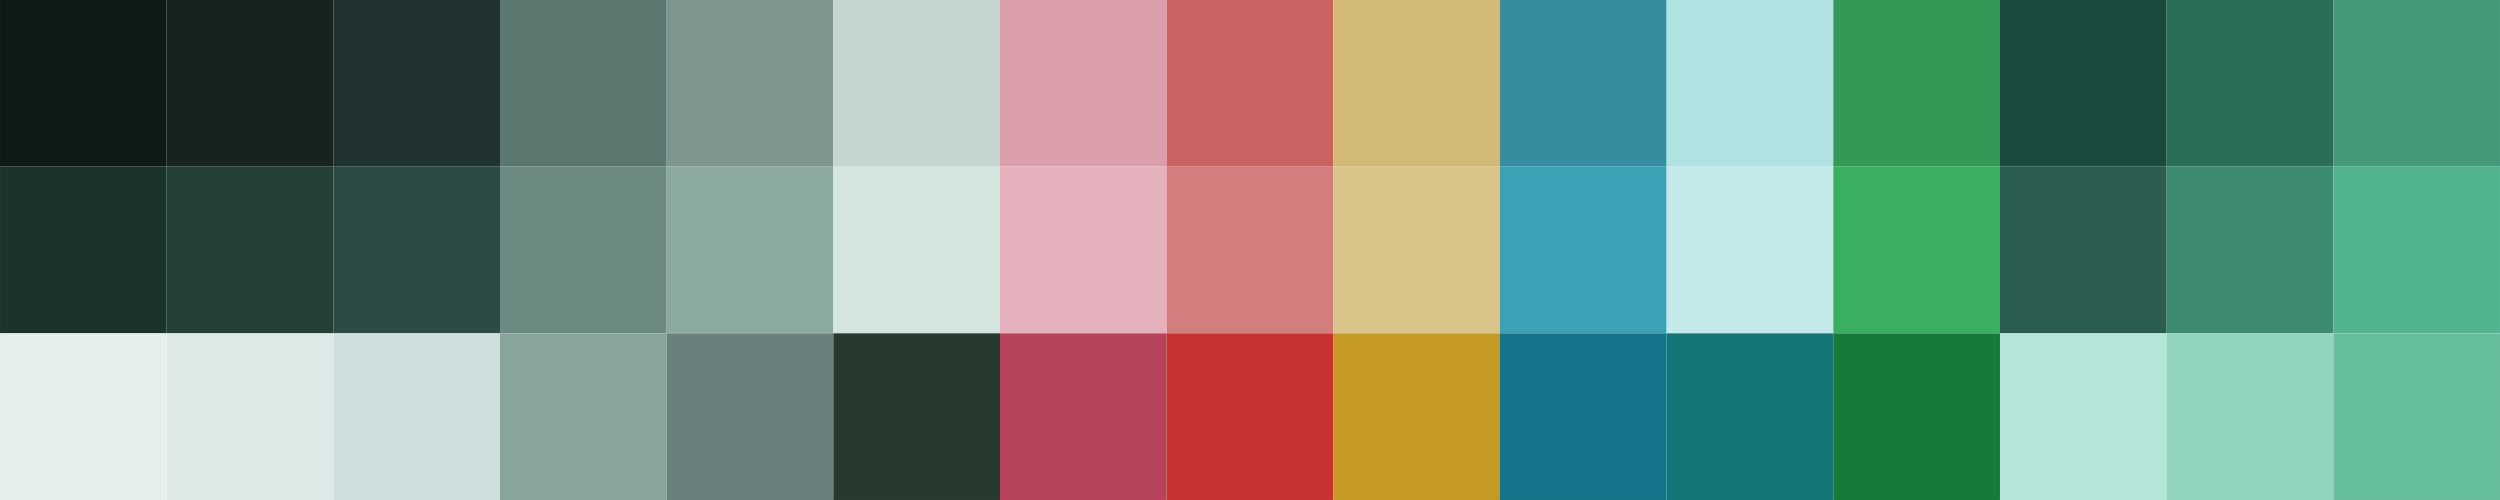
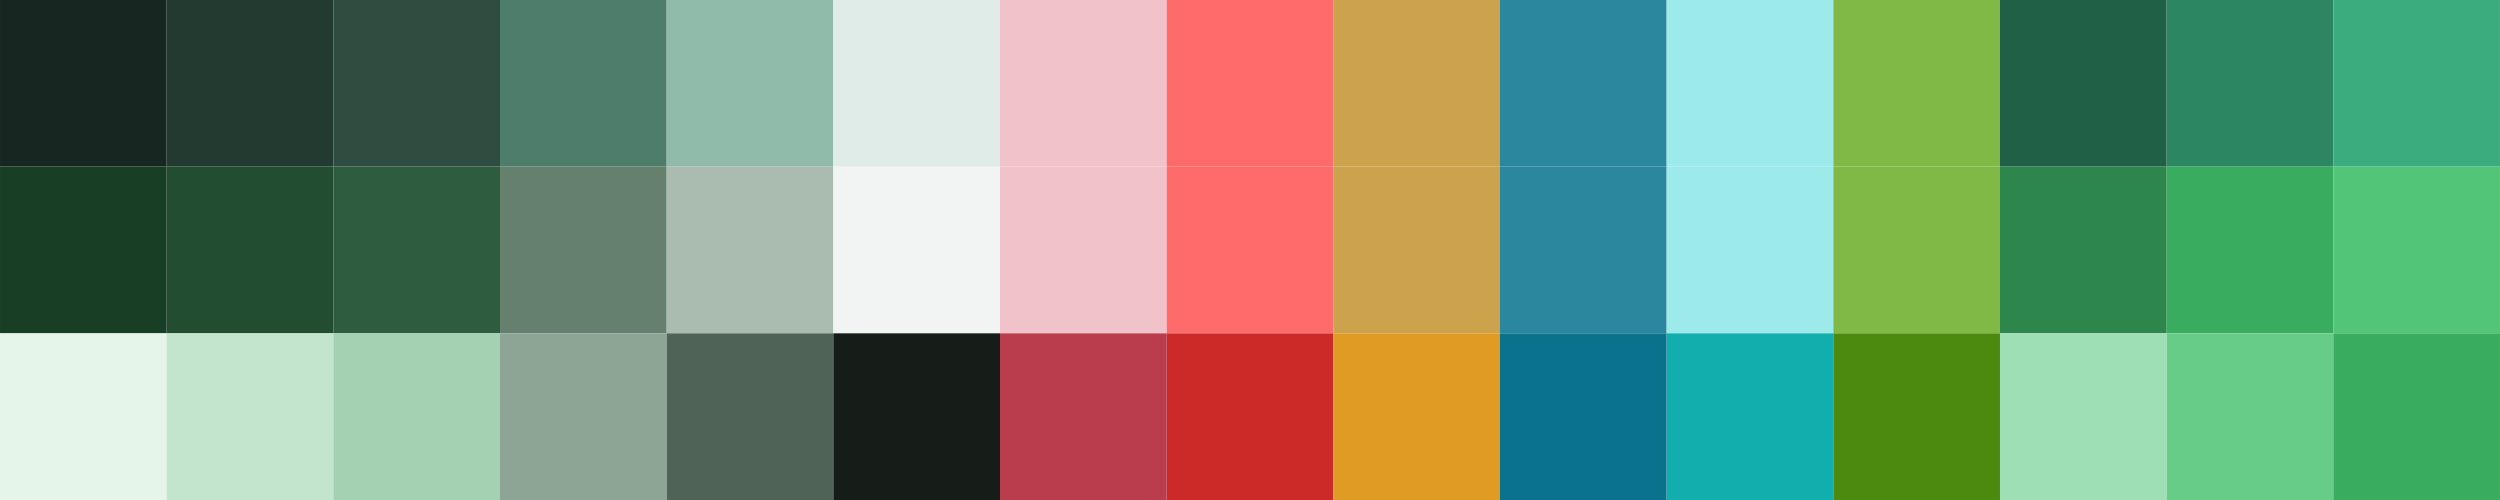
- <svg xmlns="http://www.w3.org/2000/svg" width="750" height="150" viewBox="0 0 198.438 39.688" version="1.1" id="svg1">
-   <defs id="defs1" />
-   <g id="layer1">
-     <rect style="fill:#0e1a16;stroke:none;stroke-width:0.264;stroke-dasharray:none;paint-order:stroke fill markers;fill-opacity:1" id="rect1" width="13.229" height="13.229" x="0" y="0" />
-     <rect style="fill:#162320;stroke:none;stroke-width:0.265;paint-order:stroke fill markers;fill-opacity:1" id="rect1-2" width="13.229" height="13.229" x="13.229" y="0" />
-     <rect style="fill:#1f3230;stroke:none;stroke-width:0.265;paint-order:stroke fill markers;fill-opacity:1" id="rect1-2-9" width="13.229" height="13.229" x="26.458" y="0" />
-     <rect style="fill:#5c7670;stroke:none;stroke-width:0.265;paint-order:stroke fill markers;fill-opacity:1" id="rect1-2-9-4" width="13.229" height="13.229" x="39.688" y="0" />
-     <rect style="fill:#7f9590;stroke:none;stroke-width:0.265;paint-order:stroke fill markers;fill-opacity:1" id="rect1-2-9-4-6" width="13.229" height="13.229" x="52.917" y="0" />
-     <rect style="fill:#c5d6d0;stroke:none;stroke-width:0.265;paint-order:stroke fill markers;fill-opacity:1" id="rect1-2-9-4-6-3" width="13.229" height="13.229" x="66.146" y="0" />
-     <rect style="fill:#db9fab;stroke:none;stroke-width:0.265;paint-order:stroke fill markers;fill-opacity:1" id="rect1-2-9-4-6-3-1" width="13.229" height="13.229" x="79.375" y="0" />
-     <rect style="fill:#cb6262;stroke:none;stroke-width:0.265;paint-order:stroke fill markers;fill-opacity:1" id="rect1-2-9-4-6-3-1-7" width="13.229" height="13.229" x="92.604" y="0" />
-     <rect style="fill:#d3ba74;stroke:none;stroke-width:0.265;paint-order:stroke fill markers;fill-opacity:1" id="rect1-2-9-4-6-3-1-7-9" width="13.229" height="13.229" x="105.833" y="0" />
-     <rect style="fill:#358d9f;stroke:none;stroke-width:0.265;paint-order:stroke fill markers;fill-opacity:1" id="rect1-2-9-4-6-3-1-7-9-5" width="13.229" height="13.229" x="119.062" y="0" />
-     <rect style="fill:#b1e2e2;stroke:none;stroke-width:0.265;paint-order:stroke fill markers;fill-opacity:1" id="rect1-2-9-4-6-3-1-7-9-5-7" width="13.229" height="13.229" x="132.292" y="0" />
-     <rect style="fill:#349856;stroke:none;stroke-width:0.265;paint-order:stroke fill markers;fill-opacity:1" id="rect1-2-9-4-6-3-1-7-9-5-7-0" width="13.229" height="13.229" x="145.521" y="0" />
-     <rect style="fill:#1a4a3e;stroke:none;stroke-width:0.265;paint-order:stroke fill markers;fill-opacity:1" id="rect1-2-9-4-6-3-1-7-9-5-7-0-8" width="13.229" height="13.229" x="158.75" y="0" />
-     <rect style="fill:#2c6d56;stroke:none;stroke-width:0.265;paint-order:stroke fill markers;fill-opacity:1" id="rect1-2-9-4-6-3-1-7-9-5-7-0-8-1" width="13.229" height="13.229" x="171.979" y="0" />
-     <rect style="fill:#429a78;stroke:none;stroke-width:0.265;paint-order:stroke fill markers;fill-opacity:1" id="rect1-2-9-4-6-3-1-7-9-5-7-0-8-1-0" width="13.229" height="13.229" x="185.208" y="0" />
-   </g>
-   <g id="g16" transform="translate(0,13.22917)">
-     <rect style="fill:#1c332d;fill-opacity:1;stroke:none;stroke-width:0.264;stroke-dasharray:none;paint-order:stroke fill markers" id="rect2" width="13.229" height="13.229" x="0" y="0" />
-     <rect style="fill:#243e38;fill-opacity:1;stroke:none;stroke-width:0.265;paint-order:stroke fill markers" id="rect3" width="13.229" height="13.229" x="13.229" y="0" />
-     <rect style="fill:#2d4b45;fill-opacity:1;stroke:none;stroke-width:0.265;paint-order:stroke fill markers" id="rect4" width="13.229" height="13.229" x="26.458" y="0" />
-     <rect style="fill:#6c8a82;fill-opacity:1;stroke:none;stroke-width:0.265;paint-order:stroke fill markers" id="rect5" width="13.229" height="13.229" x="39.688" y="0" />
-     <rect style="fill:#8ca9a1;fill-opacity:1;stroke:none;stroke-width:0.265;paint-order:stroke fill markers" id="rect6" width="13.229" height="13.229" x="52.917" y="0" />
-     <rect style="fill:#d5e6e0;fill-opacity:1;stroke:none;stroke-width:0.265;paint-order:stroke fill markers" id="rect7" width="13.229" height="13.229" x="66.146" y="0" />
-     <rect style="fill:#e4b1bd;fill-opacity:1;stroke:none;stroke-width:0.265;paint-order:stroke fill markers" id="rect8" width="13.229" height="13.229" x="79.375" y="0" />
-     <rect style="fill:#d37e7e;fill-opacity:1;stroke:none;stroke-width:0.265;paint-order:stroke fill markers" id="rect9" width="13.229" height="13.229" x="92.604" y="0" />
-     <rect style="fill:#d9c589;fill-opacity:1;stroke:none;stroke-width:0.265;paint-order:stroke fill markers" id="rect10" width="13.229" height="13.229" x="105.833" y="0" />
-     <rect style="fill:#3ba2b5;fill-opacity:1;stroke:none;stroke-width:0.265;paint-order:stroke fill markers" id="rect11" width="13.229" height="13.229" x="119.062" y="0" />
-     <rect style="fill:#c3e9e9;fill-opacity:1;stroke:none;stroke-width:0.265;paint-order:stroke fill markers" id="rect12" width="13.229" height="13.229" x="132.292" y="0" />
-     <rect style="fill:#3aae61;fill-opacity:1;stroke:none;stroke-width:0.265;paint-order:stroke fill markers" id="rect13" width="13.229" height="13.229" x="145.521" y="0" />
-     <rect style="fill:#2a5d4f;fill-opacity:1;stroke:none;stroke-width:0.265;paint-order:stroke fill markers" id="rect14" width="13.229" height="13.229" x="158.75" y="0" />
-     <rect style="fill:#3c8a70;fill-opacity:1;stroke:none;stroke-width:0.265;paint-order:stroke fill markers" id="rect15" width="13.229" height="13.229" x="171.979" y="0" />
-     <rect style="fill:#52b38f;fill-opacity:1;stroke:none;stroke-width:0.265;paint-order:stroke fill markers" id="rect16" width="13.229" height="13.229" x="185.208" y="0" />
-   </g>
-   <g id="g31" transform="translate(0,26.45833)">
-     <rect style="fill:#e5f0ee;fill-opacity:1;stroke:none;stroke-width:0.264;stroke-dasharray:none;paint-order:stroke fill markers" id="rect17" width="13.229" height="13.229" x="0" y="0" />
-     <rect style="fill:#dde9e7;fill-opacity:1;stroke:none;stroke-width:0.265;paint-order:stroke fill markers" id="rect18" width="13.229" height="13.229" x="13.229" y="0" />
-     <rect style="fill:#cde0de;fill-opacity:1;stroke:none;stroke-width:0.265;paint-order:stroke fill markers" id="rect19" width="13.229" height="13.229" x="26.458" y="0" />
-     <rect style="fill:#89a49b;fill-opacity:1;stroke:none;stroke-width:0.265;paint-order:stroke fill markers" id="rect20" width="13.229" height="13.229" x="39.688" y="0" />
-     <rect style="fill:#6a807c;fill-opacity:1;stroke:none;stroke-width:0.265;paint-order:stroke fill markers" id="rect21" width="13.229" height="13.229" x="52.917" y="0" />
-     <rect style="fill:#283930;fill-opacity:1;stroke:none;stroke-width:0.265;paint-order:stroke fill markers" id="rect22" width="13.229" height="13.229" x="66.146" y="0" />
-     <rect style="fill:#b64359;fill-opacity:1;stroke:none;stroke-width:0.265;paint-order:stroke fill markers" id="rect23" width="13.229" height="13.229" x="79.375" y="0" />
-     <rect style="fill:#c83232;fill-opacity:1;stroke:none;stroke-width:0.265;paint-order:stroke fill markers" id="rect24" width="13.229" height="13.229" x="92.604" y="0" />
-     <rect style="fill:#c49a24;fill-opacity:1;stroke:none;stroke-width:0.265;paint-order:stroke fill markers" id="rect25" width="13.229" height="13.229" x="105.833" y="0" />
-     <rect style="fill:#157489;fill-opacity:1;stroke:none;stroke-width:0.265;paint-order:stroke fill markers" id="rect26" width="13.229" height="13.229" x="119.062" y="0" />
-     <rect style="fill:#147676;fill-opacity:1;stroke:none;stroke-width:0.265;paint-order:stroke fill markers" id="rect27" width="13.229" height="13.229" x="132.292" y="0" />
-     <rect style="fill:#157a3a;fill-opacity:1;stroke:none;stroke-width:0.265;paint-order:stroke fill markers" id="rect28" width="13.229" height="13.229" x="145.521" y="0" />
-     <rect style="fill:#b3e5d8;fill-opacity:1;stroke:none;stroke-width:0.265;paint-order:stroke fill markers" id="rect29" width="13.229" height="13.229" x="158.75" y="0" />
-     <rect style="fill:#92d3bc;fill-opacity:1;stroke:none;stroke-width:0.265;paint-order:stroke fill markers" id="rect30" width="13.229" height="13.229" x="171.979" y="0" />
-     <rect style="fill:#65be9c;fill-opacity:1;stroke:none;stroke-width:0.265;paint-order:stroke fill markers" id="rect31" width="13.229" height="13.229" x="185.208" y="0" />
+ <svg xmlns="http://www.w3.org/2000/svg" xmlns:xlink="http://www.w3.org/1999/xlink" width="750" height="150" viewBox="0 0 198.438 39.688" version="1.1" id="svg1">
+   <defs id="defs1">
+     <linearGradient id="swatch54">
+       <stop style="stop-color:#80b946;stop-opacity:1;" offset="0" id="stop54" />
+     </linearGradient>
+     <linearGradient id="swatch39">
+       <stop style="stop-color:#3aac5f;stop-opacity:1;" offset="0" id="stop39" />
+     </linearGradient>
+     <linearGradient id="swatch38">
+       <stop style="stop-color:#66cc87;stop-opacity:1;" offset="0" id="stop38" />
+     </linearGradient>
+     <linearGradient id="swatch37">
+       <stop style="stop-color:#9fdfb5;stop-opacity:1;" offset="0" id="stop37" />
+     </linearGradient>
+     <linearGradient id="swatch36">
+       <stop style="stop-color:#4c890f;stop-opacity:1;" offset="0" id="stop36" />
+     </linearGradient>
+     <linearGradient id="swatch35">
+       <stop style="stop-color:#12adad;stop-opacity:1;" offset="0" id="stop35" />
+     </linearGradient>
+     <linearGradient id="swatch34">
+       <stop style="stop-color:#0a728c;stop-opacity:1;" offset="0" id="stop34" />
+     </linearGradient>
+     <linearGradient id="swatch33">
+       <stop style="stop-color:#df9b23;stop-opacity:1;" offset="0" id="stop33" />
+     </linearGradient>
+     <linearGradient id="swatch32">
+       <stop style="stop-color:#cc2929;stop-opacity:1;" offset="0" id="stop32" />
+     </linearGradient>
+     <linearGradient id="swatch31">
+       <stop style="stop-color:#b93d4d;stop-opacity:1;" offset="0" id="stop31" />
+     </linearGradient>
+     <linearGradient id="swatch30">
+       <stop style="stop-color:#161d18;stop-opacity:1;" offset="0" id="stop30" />
+     </linearGradient>
+     <linearGradient id="swatch29">
+       <stop style="stop-color:#4f6456;stop-opacity:1;" offset="0" id="stop29" />
+     </linearGradient>
+     <linearGradient id="swatch28">
+       <stop style="stop-color:#8da594;stop-opacity:1;" offset="0" id="stop28" />
+     </linearGradient>
+     <linearGradient id="swatch27">
+       <stop style="stop-color:#a3d1b1;stop-opacity:1;" offset="0" id="stop27" />
+     </linearGradient>
+     <linearGradient id="swatch26">
+       <stop style="stop-color:#c3e4cd;stop-opacity:1;" offset="0" id="stop26" />
+     </linearGradient>
+     <linearGradient id="swatch25">
+       <stop style="stop-color:#e5f5ea;stop-opacity:1;" offset="0" id="stop25" />
+     </linearGradient>
+     <linearGradient id="swatch24">
+       <stop style="stop-color:#53c578;stop-opacity:1;" offset="0" id="stop24" />
+     </linearGradient>
+     <linearGradient id="swatch23">
+       <stop style="stop-color:#39ac5f;stop-opacity:1;" offset="0" id="stop23" />
+     </linearGradient>
+     <linearGradient id="swatch22">
+       <stop style="stop-color:#2d864b;stop-opacity:1;" offset="0" id="stop22" />
+     </linearGradient>
+     <linearGradient id="swatch21">
+       <stop style="stop-color:#f1f4f2;stop-opacity:1;" offset="0" id="stop21" />
+     </linearGradient>
+     <linearGradient id="swatch20">
+       <stop style="stop-color:#aabbb0;stop-opacity:1;" offset="0" id="stop20" />
+     </linearGradient>
+     <linearGradient id="swatch19">
+       <stop style="stop-color:#65806d;stop-opacity:1;" offset="0" id="stop19" />
+     </linearGradient>
+     <linearGradient id="swatch18">
+       <stop style="stop-color:#2e5c3e;stop-opacity:1;" offset="0" id="stop18" />
+     </linearGradient>
+     <linearGradient id="swatch17">
+       <stop style="stop-color:#234d30;stop-opacity:1;" offset="0" id="stop17" />
+     </linearGradient>
+     <linearGradient id="swatch16">
+       <stop style="stop-color:#183f25;stop-opacity:1;" offset="0" id="stop16" />
+     </linearGradient>
+     <linearGradient id="swatch15">
+       <stop style="stop-color:#3aac7e;stop-opacity:1;" offset="0" id="stop15" />
+     </linearGradient>
+     <linearGradient id="swatch14">
+       <stop style="stop-color:#2d8662;stop-opacity:1;" offset="0" id="stop14" />
+     </linearGradient>
+     <linearGradient id="swatch13">
+       <stop style="stop-color:#206046;stop-opacity:1;" offset="0" id="stop13" />
+     </linearGradient>
+     <linearGradient id="swatch12">
+       <stop style="stop-color:#dfece7;stop-opacity:1;" offset="0" id="stop12" />
+     </linearGradient>
+     <linearGradient id="swatch11">
+       <stop style="stop-color:#90bbaa;stop-opacity:1;" offset="0" id="stop11" />
+     </linearGradient>
+     <linearGradient id="swatch10">
+       <stop style="stop-color:#4e7e6b;stop-opacity:1;" offset="0" id="stop10" />
+     </linearGradient>
+     <linearGradient id="swatch9">
+       <stop style="stop-color:#2f4c40;stop-opacity:1;" offset="0" id="stop9" />
+     </linearGradient>
+     <linearGradient id="swatch8">
+       <stop style="stop-color:#233a31;stop-opacity:1;" offset="0" id="stop8" />
+     </linearGradient>
+     <linearGradient id="swatch7">
+       <stop style="stop-color:#172620;stop-opacity:1;" offset="0" id="stop7" />
+     </linearGradient>
+     <linearGradient id="swatch6">
+       <stop style="stop-color:#80b946;stop-opacity:1;" offset="0" id="stop6" />
+     </linearGradient>
+     <linearGradient id="swatch5">
+       <stop style="stop-color:#9deaea;stop-opacity:1;" offset="0" id="stop5" />
+     </linearGradient>
+     <linearGradient id="swatch4">
+       <stop style="stop-color:#2b879e;stop-opacity:1;" offset="0" id="stop4" />
+     </linearGradient>
+     <linearGradient id="swatch3">
+       <stop style="stop-color:#cca24d;stop-opacity:1;" offset="0" id="stop3" />
+     </linearGradient>
+     <linearGradient id="swatch2">
+       <stop style="stop-color:#ff6b6b;stop-opacity:1;" offset="0" id="stop2" />
+     </linearGradient>
+     <linearGradient id="swatch1">
+       <stop style="stop-color:#f0c3cb;stop-opacity:1;" offset="0" id="stop1" />
+     </linearGradient>
+     <linearGradient xlink:href="#swatch1" id="linearGradient1" x1="79.375" y1="6.615" x2="92.604" y2="6.615" gradientUnits="userSpaceOnUse" />
+     <linearGradient xlink:href="#swatch2" id="linearGradient2" x1="92.604" y1="6.615" x2="105.833" y2="6.615" gradientUnits="userSpaceOnUse" />
+     <linearGradient xlink:href="#swatch3" id="linearGradient3" x1="105.833" y1="6.615" x2="119.063" y2="6.615" gradientUnits="userSpaceOnUse" />
+     <linearGradient xlink:href="#swatch4" id="linearGradient4" x1="119.062" y1="6.615" x2="132.292" y2="6.615" gradientUnits="userSpaceOnUse" />
+     <linearGradient xlink:href="#swatch5" id="linearGradient5" x1="132.292" y1="6.615" x2="145.521" y2="6.615" gradientUnits="userSpaceOnUse" />
+     <linearGradient xlink:href="#swatch6" id="linearGradient6" x1="145.521" y1="6.615" x2="158.75" y2="6.615" gradientUnits="userSpaceOnUse" />
+     <linearGradient xlink:href="#swatch7" id="linearGradient7" x1="0" y1="6.615" x2="13.229" y2="6.615" gradientUnits="userSpaceOnUse" />
+     <linearGradient xlink:href="#swatch8" id="linearGradient8" x1="13.229" y1="6.615" x2="26.458" y2="6.615" gradientUnits="userSpaceOnUse" />
+     <linearGradient xlink:href="#swatch9" id="linearGradient9" x1="26.458" y1="6.615" x2="39.688" y2="6.615" gradientUnits="userSpaceOnUse" />
+     <linearGradient xlink:href="#swatch10" id="linearGradient10" x1="39.688" y1="6.615" x2="52.917" y2="6.615" gradientUnits="userSpaceOnUse" />
+     <linearGradient xlink:href="#swatch11" id="linearGradient11" x1="52.917" y1="6.615" x2="66.146" y2="6.615" gradientUnits="userSpaceOnUse" />
+     <linearGradient xlink:href="#swatch12" id="linearGradient12" x1="66.146" y1="6.615" x2="79.375" y2="6.615" gradientUnits="userSpaceOnUse" />
+     <linearGradient xlink:href="#swatch13" id="linearGradient13" x1="158.75" y1="6.615" x2="171.979" y2="6.615" gradientUnits="userSpaceOnUse" />
+     <linearGradient xlink:href="#swatch14" id="linearGradient14" x1="171.979" y1="6.615" x2="185.208" y2="6.615" gradientUnits="userSpaceOnUse" />
+     <linearGradient xlink:href="#swatch15" id="linearGradient15" x1="185.208" y1="6.615" x2="198.438" y2="6.615" gradientUnits="userSpaceOnUse" />
+     <linearGradient xlink:href="#swatch16" id="linearGradient16" x1="0" y1="6.615" x2="13.229" y2="6.615" gradientUnits="userSpaceOnUse" />
+     <linearGradient xlink:href="#swatch17" id="linearGradient17" x1="13.229" y1="6.615" x2="26.458" y2="6.615" gradientUnits="userSpaceOnUse" />
+     <linearGradient xlink:href="#swatch18" id="linearGradient18" x1="26.458" y1="6.615" x2="39.688" y2="6.615" gradientUnits="userSpaceOnUse" />
+     <linearGradient xlink:href="#swatch19" id="linearGradient19" x1="39.688" y1="6.615" x2="52.917" y2="6.615" gradientUnits="userSpaceOnUse" />
+     <linearGradient xlink:href="#swatch20" id="linearGradient20" x1="52.917" y1="6.615" x2="66.146" y2="6.615" gradientUnits="userSpaceOnUse" />
+     <linearGradient xlink:href="#swatch21" id="linearGradient21" x1="66.146" y1="6.615" x2="79.375" y2="6.615" gradientUnits="userSpaceOnUse" />
+     <linearGradient xlink:href="#swatch22" id="linearGradient22" x1="158.75" y1="6.615" x2="171.979" y2="6.615" gradientUnits="userSpaceOnUse" />
+     <linearGradient xlink:href="#swatch23" id="linearGradient23" x1="171.979" y1="6.615" x2="185.208" y2="6.615" gradientUnits="userSpaceOnUse" />
+     <linearGradient xlink:href="#swatch24" id="linearGradient24" x1="185.208" y1="6.615" x2="198.438" y2="6.615" gradientUnits="userSpaceOnUse" />
+     <linearGradient xlink:href="#swatch25" id="linearGradient25" x1="0" y1="6.615" x2="13.229" y2="6.615" gradientUnits="userSpaceOnUse" />
+     <linearGradient xlink:href="#swatch26" id="linearGradient26" x1="13.229" y1="6.615" x2="26.458" y2="6.615" gradientUnits="userSpaceOnUse" />
+     <linearGradient xlink:href="#swatch27" id="linearGradient27" x1="26.458" y1="6.615" x2="39.688" y2="6.615" gradientUnits="userSpaceOnUse" />
+     <linearGradient xlink:href="#swatch28" id="linearGradient28" x1="39.688" y1="6.615" x2="52.917" y2="6.615" gradientUnits="userSpaceOnUse" />
+     <linearGradient xlink:href="#swatch29" id="linearGradient29" x1="52.917" y1="6.615" x2="66.146" y2="6.615" gradientUnits="userSpaceOnUse" />
+     <linearGradient xlink:href="#swatch30" id="linearGradient30" x1="66.146" y1="6.615" x2="79.375" y2="6.615" gradientUnits="userSpaceOnUse" />
+     <linearGradient xlink:href="#swatch31" id="linearGradient31" x1="79.375" y1="6.615" x2="92.604" y2="6.615" gradientUnits="userSpaceOnUse" />
+     <linearGradient xlink:href="#swatch32" id="linearGradient32" x1="92.604" y1="6.615" x2="105.833" y2="6.615" gradientUnits="userSpaceOnUse" />
+     <linearGradient xlink:href="#swatch33" id="linearGradient33" x1="105.833" y1="6.615" x2="119.063" y2="6.615" gradientUnits="userSpaceOnUse" />
+     <linearGradient xlink:href="#swatch34" id="linearGradient34" x1="119.062" y1="6.615" x2="132.292" y2="6.615" gradientUnits="userSpaceOnUse" />
+     <linearGradient xlink:href="#swatch35" id="linearGradient35" x1="132.292" y1="6.615" x2="145.521" y2="6.615" gradientUnits="userSpaceOnUse" />
+     <linearGradient xlink:href="#swatch36" id="linearGradient36" x1="145.521" y1="6.615" x2="158.75" y2="6.615" gradientUnits="userSpaceOnUse" />
+     <linearGradient xlink:href="#swatch37" id="linearGradient37" x1="158.75" y1="6.615" x2="171.979" y2="6.615" gradientUnits="userSpaceOnUse" />
+     <linearGradient xlink:href="#swatch38" id="linearGradient38" x1="171.979" y1="6.615" x2="185.208" y2="6.615" gradientUnits="userSpaceOnUse" />
+     <linearGradient xlink:href="#swatch39" id="linearGradient39" x1="185.208" y1="6.615" x2="198.438" y2="6.615" gradientUnits="userSpaceOnUse" />
+   </defs>
+   <g id="layer1" style="display:inline">
+     <rect style="fill:url(#linearGradient7);fill-opacity:1;stroke:none;stroke-width:0.264;stroke-dasharray:none;paint-order:stroke fill markers" id="rect1" width="13.229" height="13.229" x="0" y="0" />
+     <rect style="fill:url(#linearGradient8);fill-opacity:1;stroke:none;stroke-width:0.265;paint-order:stroke fill markers" id="rect1-2" width="13.229" height="13.229" x="13.229" y="0" />
+     <rect style="fill:url(#linearGradient9);fill-opacity:1;stroke:none;stroke-width:0.265;paint-order:stroke fill markers" id="rect1-2-9" width="13.229" height="13.229" x="26.458" y="0" />
+     <rect style="fill:url(#linearGradient10);fill-opacity:1;stroke:none;stroke-width:0.265;paint-order:stroke fill markers" id="rect1-2-9-4" width="13.229" height="13.229" x="39.688" y="0" />
+     <rect style="fill:url(#linearGradient11);fill-opacity:1;stroke:none;stroke-width:0.265;paint-order:stroke fill markers" id="rect1-2-9-4-6" width="13.229" height="13.229" x="52.917" y="0" />
+     <rect style="fill:url(#linearGradient12);fill-opacity:1;stroke:none;stroke-width:0.265;paint-order:stroke fill markers" id="rect1-2-9-4-6-3" width="13.229" height="13.229" x="66.146" y="0" />
+     <rect style="fill:url(#linearGradient1);fill-opacity:1;stroke:none;stroke-width:0.265;paint-order:stroke fill markers" id="rect1-2-9-4-6-3-1" width="13.229" height="13.229" x="79.375" y="0" />
+     <rect style="fill:url(#linearGradient2);fill-opacity:1;stroke:none;stroke-width:0.265;paint-order:stroke fill markers" id="rect1-2-9-4-6-3-1-7" width="13.229" height="13.229" x="92.604" y="0" />
+     <rect style="fill:url(#linearGradient3);fill-opacity:1;stroke:none;stroke-width:0.265;paint-order:stroke fill markers" id="rect1-2-9-4-6-3-1-7-9" width="13.229" height="13.229" x="105.833" y="0" />
+     <rect style="fill:url(#linearGradient4);fill-opacity:1;stroke:none;stroke-width:0.265;paint-order:stroke fill markers" id="rect1-2-9-4-6-3-1-7-9-5" width="13.229" height="13.229" x="119.062" y="0" />
+     <rect style="fill:url(#linearGradient5);fill-opacity:1;stroke:none;stroke-width:0.265;paint-order:stroke fill markers" id="rect1-2-9-4-6-3-1-7-9-5-7" width="13.229" height="13.229" x="132.292" y="0" />
+     <rect style="fill:url(#linearGradient6);fill-opacity:1;stroke:none;stroke-width:0.265;paint-order:stroke fill markers" id="rect1-2-9-4-6-3-1-7-9-5-7-0" width="13.229" height="13.229" x="145.521" y="0" />
+     <rect style="fill:url(#linearGradient13);fill-opacity:1;stroke:none;stroke-width:0.265;paint-order:stroke fill markers" id="rect1-2-9-4-6-3-1-7-9-5-7-0-8" width="13.229" height="13.229" x="158.75" y="0" />
+     <rect style="fill:url(#linearGradient14);fill-opacity:1;stroke:none;stroke-width:0.265;paint-order:stroke fill markers" id="rect1-2-9-4-6-3-1-7-9-5-7-0-8-1" width="13.229" height="13.229" x="171.979" y="0" />
+     <rect style="fill:url(#linearGradient15);fill-opacity:1;stroke:none;stroke-width:0.265;paint-order:stroke fill markers" id="rect1-2-9-4-6-3-1-7-9-5-7-0-8-1-0" width="13.229" height="13.229" x="185.208" y="0" />
+   </g>
+   <g id="g46" transform="translate(4.7683716e-6,13.22917)">
+     <rect style="fill:url(#linearGradient16);fill-opacity:1;stroke:none;stroke-width:0.264;stroke-dasharray:none;paint-order:stroke fill markers" id="rect32" width="13.229" height="13.229" x="0" y="0" />
+     <rect style="fill:url(#linearGradient17);fill-opacity:1;stroke:none;stroke-width:0.265;paint-order:stroke fill markers" id="rect33" width="13.229" height="13.229" x="13.229" y="0" />
+     <rect style="fill:url(#linearGradient18);fill-opacity:1;stroke:none;stroke-width:0.265;paint-order:stroke fill markers" id="rect34" width="13.229" height="13.229" x="26.458" y="0" />
+     <rect style="fill:url(#linearGradient19);fill-opacity:1;stroke:none;stroke-width:0.265;paint-order:stroke fill markers" id="rect35" width="13.229" height="13.229" x="39.688" y="0" />
+     <rect style="fill:url(#linearGradient20);fill-opacity:1;stroke:none;stroke-width:0.265;paint-order:stroke fill markers" id="rect36" width="13.229" height="13.229" x="52.917" y="0" />
+     <rect style="fill:url(#linearGradient21);fill-opacity:1;stroke:none;stroke-width:0.265;paint-order:stroke fill markers" id="rect37" width="13.229" height="13.229" x="66.146" y="0" />
+     <rect style="display:inline;fill:#f0c3cb;fill-opacity:1;stroke:none;stroke-width:0.265;paint-order:stroke fill markers" id="rect1-2-9-4-6-3-1-5" width="13.229" height="13.229" x="79.375" y="-3.3333333e-07" />
+     <rect style="display:inline;fill:#ff6b6b;fill-opacity:1;stroke:none;stroke-width:0.265;paint-order:stroke fill markers" id="rect1-2-9-4-6-3-1-7-3" width="13.229" height="13.229" x="92.604" y="-3.3333333e-07" />
+     <rect style="display:inline;fill:#cca24d;fill-opacity:1;stroke:none;stroke-width:0.265;paint-order:stroke fill markers" id="rect1-2-9-4-6-3-1-7-9-56" width="13.229" height="13.229" x="105.833" y="-3.3333333e-07" />
+     <rect style="display:inline;fill:#2b879e;fill-opacity:1;stroke:none;stroke-width:0.265;paint-order:stroke fill markers" id="rect1-2-9-4-6-3-1-7-9-5-2" width="13.229" height="13.229" x="119.062" y="-3.3333333e-07" />
+     <rect style="display:inline;fill:#9deaea;fill-opacity:1;stroke:none;stroke-width:0.265;paint-order:stroke fill markers" id="rect1-2-9-4-6-3-1-7-9-5-7-9" width="13.229" height="13.229" x="132.292" y="-3.3333333e-07" />
+     <rect style="display:inline;fill:#80b946;fill-opacity:1;stroke:none;stroke-width:0.265;paint-order:stroke fill markers" id="rect1-2-9-4-6-3-1-7-9-5-7-0-1" width="13.229" height="13.229" x="145.521" y="-3.3333333e-07" />
+     <rect style="fill:url(#linearGradient22);fill-opacity:1;stroke:none;stroke-width:0.265;paint-order:stroke fill markers" id="rect44" width="13.229" height="13.229" x="158.75" y="0" />
+     <rect style="fill:url(#linearGradient23);fill-opacity:1;stroke:none;stroke-width:0.265;paint-order:stroke fill markers" id="rect45" width="13.229" height="13.229" x="171.979" y="0" />
+     <rect style="fill:url(#linearGradient24);fill-opacity:1;stroke:none;stroke-width:0.265;paint-order:stroke fill markers" id="rect46" width="13.229" height="13.229" x="185.208" y="0" />
+   </g>
+   <g id="g75" transform="translate(0,26.45833)">
+     <rect style="fill:url(#linearGradient25);fill-opacity:1;stroke:none;stroke-width:0.264;stroke-dasharray:none;paint-order:stroke fill markers" id="rect61" width="13.229" height="13.229" x="0" y="0" />
+     <rect style="fill:url(#linearGradient26);fill-opacity:1;stroke:none;stroke-width:0.265;paint-order:stroke fill markers" id="rect62" width="13.229" height="13.229" x="13.229" y="0" />
+     <rect style="fill:url(#linearGradient27);fill-opacity:1;stroke:none;stroke-width:0.265;paint-order:stroke fill markers" id="rect63" width="13.229" height="13.229" x="26.458" y="0" />
+     <rect style="fill:url(#linearGradient28);fill-opacity:1;stroke:none;stroke-width:0.265;paint-order:stroke fill markers" id="rect64" width="13.229" height="13.229" x="39.688" y="0" />
+     <rect style="fill:url(#linearGradient29);fill-opacity:1;stroke:none;stroke-width:0.265;paint-order:stroke fill markers" id="rect65" width="13.229" height="13.229" x="52.917" y="0" />
+     <rect style="fill:url(#linearGradient30);fill-opacity:1;stroke:none;stroke-width:0.265;paint-order:stroke fill markers" id="rect66" width="13.229" height="13.229" x="66.146" y="0" />
+     <rect style="fill:url(#linearGradient31);fill-opacity:1;stroke:none;stroke-width:0.265;paint-order:stroke fill markers" id="rect67" width="13.229" height="13.229" x="79.375" y="0" />
+     <rect style="fill:url(#linearGradient32);fill-opacity:1;stroke:none;stroke-width:0.265;paint-order:stroke fill markers" id="rect68" width="13.229" height="13.229" x="92.604" y="0" />
+     <rect style="fill:url(#linearGradient33);fill-opacity:1;stroke:none;stroke-width:0.265;paint-order:stroke fill markers" id="rect69" width="13.229" height="13.229" x="105.833" y="0" />
+     <rect style="fill:url(#linearGradient34);fill-opacity:1;stroke:none;stroke-width:0.265;paint-order:stroke fill markers" id="rect70" width="13.229" height="13.229" x="119.062" y="0" />
+     <rect style="fill:url(#linearGradient35);fill-opacity:1;stroke:none;stroke-width:0.265;paint-order:stroke fill markers" id="rect71" width="13.229" height="13.229" x="132.292" y="0" />
+     <rect style="fill:url(#linearGradient36);fill-opacity:1;stroke:none;stroke-width:0.265;paint-order:stroke fill markers" id="rect72" width="13.229" height="13.229" x="145.521" y="0" />
+     <rect style="fill:url(#linearGradient37);fill-opacity:1;stroke:none;stroke-width:0.265;paint-order:stroke fill markers" id="rect73" width="13.229" height="13.229" x="158.75" y="0" />
+     <rect style="fill:url(#linearGradient38);fill-opacity:1;stroke:none;stroke-width:0.265;paint-order:stroke fill markers" id="rect74" width="13.229" height="13.229" x="171.979" y="0" />
+     <rect style="fill:url(#linearGradient39);fill-opacity:1;stroke:none;stroke-width:0.265;paint-order:stroke fill markers" id="rect75" width="13.229" height="13.229" x="185.208" y="0" />
+   </g>
+   <g id="g83" style="display:none">
+     <rect style="fill:url(#linearGradient7);fill-opacity:1;stroke:none;stroke-width:0.264;stroke-dasharray:none;paint-order:stroke fill markers" id="rect54" width="13.229" height="13.229" x="0" y="0" />
+     <rect style="fill:url(#linearGradient8);fill-opacity:1;stroke:none;stroke-width:0.265;paint-order:stroke fill markers" id="rect55" width="13.229" height="13.229" x="13.229" y="0" />
+     <rect style="fill:url(#linearGradient9);fill-opacity:1;stroke:none;stroke-width:0.265;paint-order:stroke fill markers" id="rect56" width="13.229" height="13.229" x="26.458" y="0" />
+     <rect style="fill:url(#linearGradient10);fill-opacity:1;stroke:none;stroke-width:0.265;paint-order:stroke fill markers" id="rect57" width="13.229" height="13.229" x="39.688" y="0" />
+     <rect style="fill:url(#linearGradient11);fill-opacity:1;stroke:none;stroke-width:0.265;paint-order:stroke fill markers" id="rect58" width="13.229" height="13.229" x="52.917" y="0" />
+     <rect style="fill:url(#linearGradient12);fill-opacity:1;stroke:none;stroke-width:0.265;paint-order:stroke fill markers" id="rect59" width="13.229" height="13.229" x="66.146" y="0" />
+     <rect style="fill:url(#linearGradient1);fill-opacity:1;stroke:none;stroke-width:0.265;paint-order:stroke fill markers" id="rect60" width="13.229" height="13.229" x="79.375" y="0" />
+     <rect style="fill:url(#linearGradient2);fill-opacity:1;stroke:none;stroke-width:0.265;paint-order:stroke fill markers" id="rect76" width="13.229" height="13.229" x="92.604" y="0" />
+     <rect style="fill:url(#linearGradient3);fill-opacity:1;stroke:none;stroke-width:0.265;paint-order:stroke fill markers" id="rect77" width="13.229" height="13.229" x="105.833" y="0" />
+     <rect style="fill:url(#linearGradient4);fill-opacity:1;stroke:none;stroke-width:0.265;paint-order:stroke fill markers" id="rect78" width="13.229" height="13.229" x="119.062" y="0" />
+     <rect style="fill:url(#linearGradient5);fill-opacity:1;stroke:none;stroke-width:0.265;paint-order:stroke fill markers" id="rect79" width="13.229" height="13.229" x="132.292" y="0" />
+     <rect style="fill:url(#linearGradient6);fill-opacity:1;stroke:none;stroke-width:0.265;paint-order:stroke fill markers" id="rect80" width="13.229" height="13.229" x="145.521" y="0" />
+     <rect style="fill:url(#linearGradient13);fill-opacity:1;stroke:none;stroke-width:0.265;paint-order:stroke fill markers" id="rect81" width="13.229" height="13.229" x="158.75" y="0" />
+     <rect style="fill:url(#linearGradient14);fill-opacity:1;stroke:none;stroke-width:0.265;paint-order:stroke fill markers" id="rect82" width="13.229" height="13.229" x="171.979" y="0" />
+     <rect style="fill:url(#linearGradient15);fill-opacity:1;stroke:none;stroke-width:0.265;paint-order:stroke fill markers" id="rect83" width="13.229" height="13.229" x="185.208" y="0" />
  </g>
</svg>
